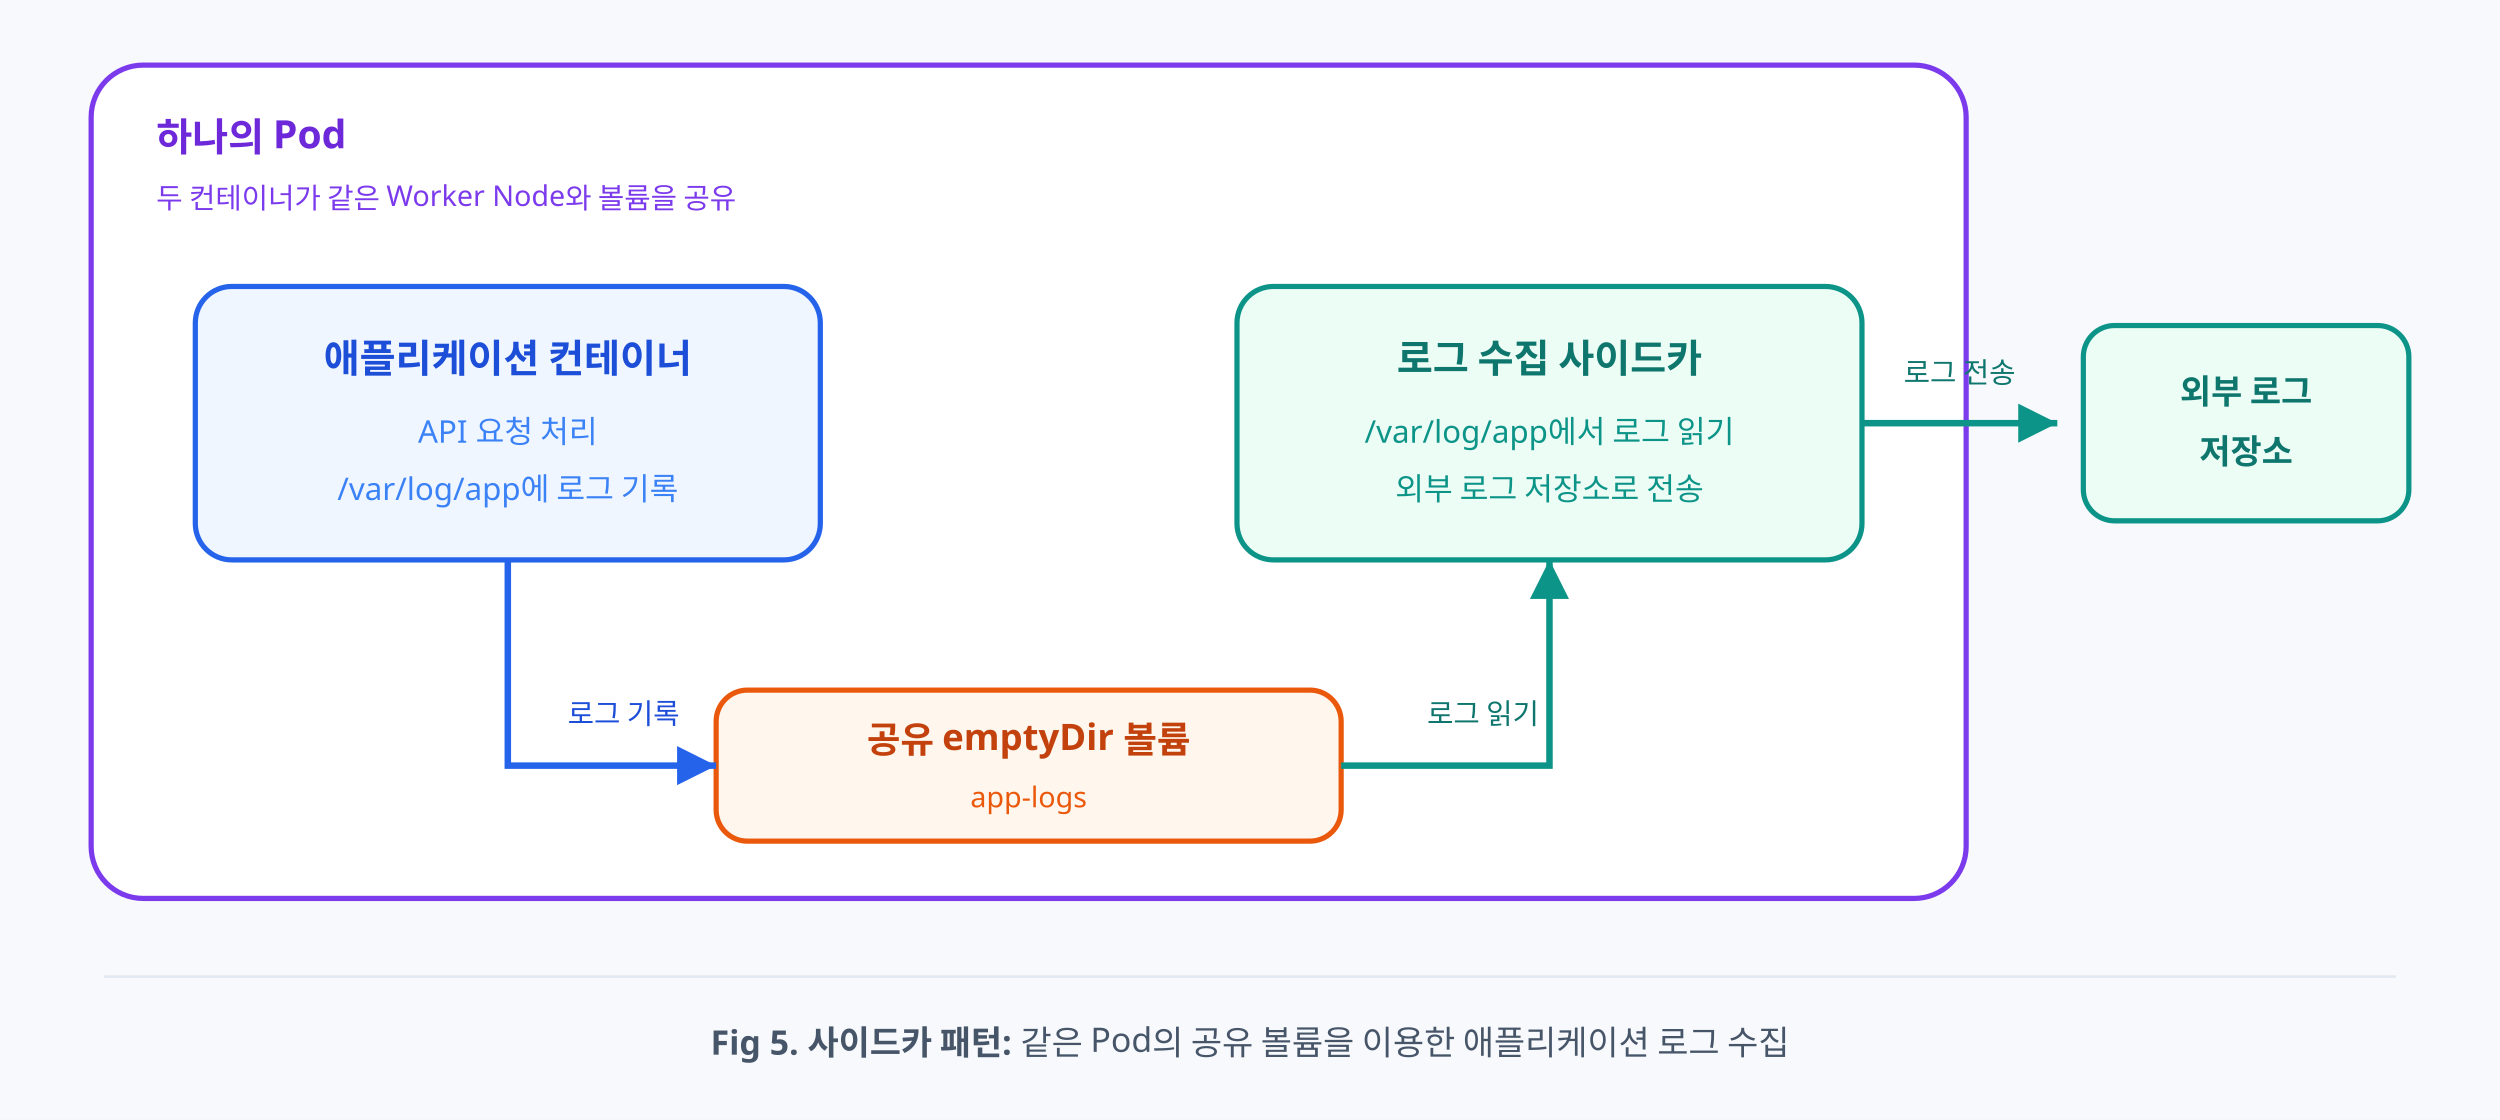
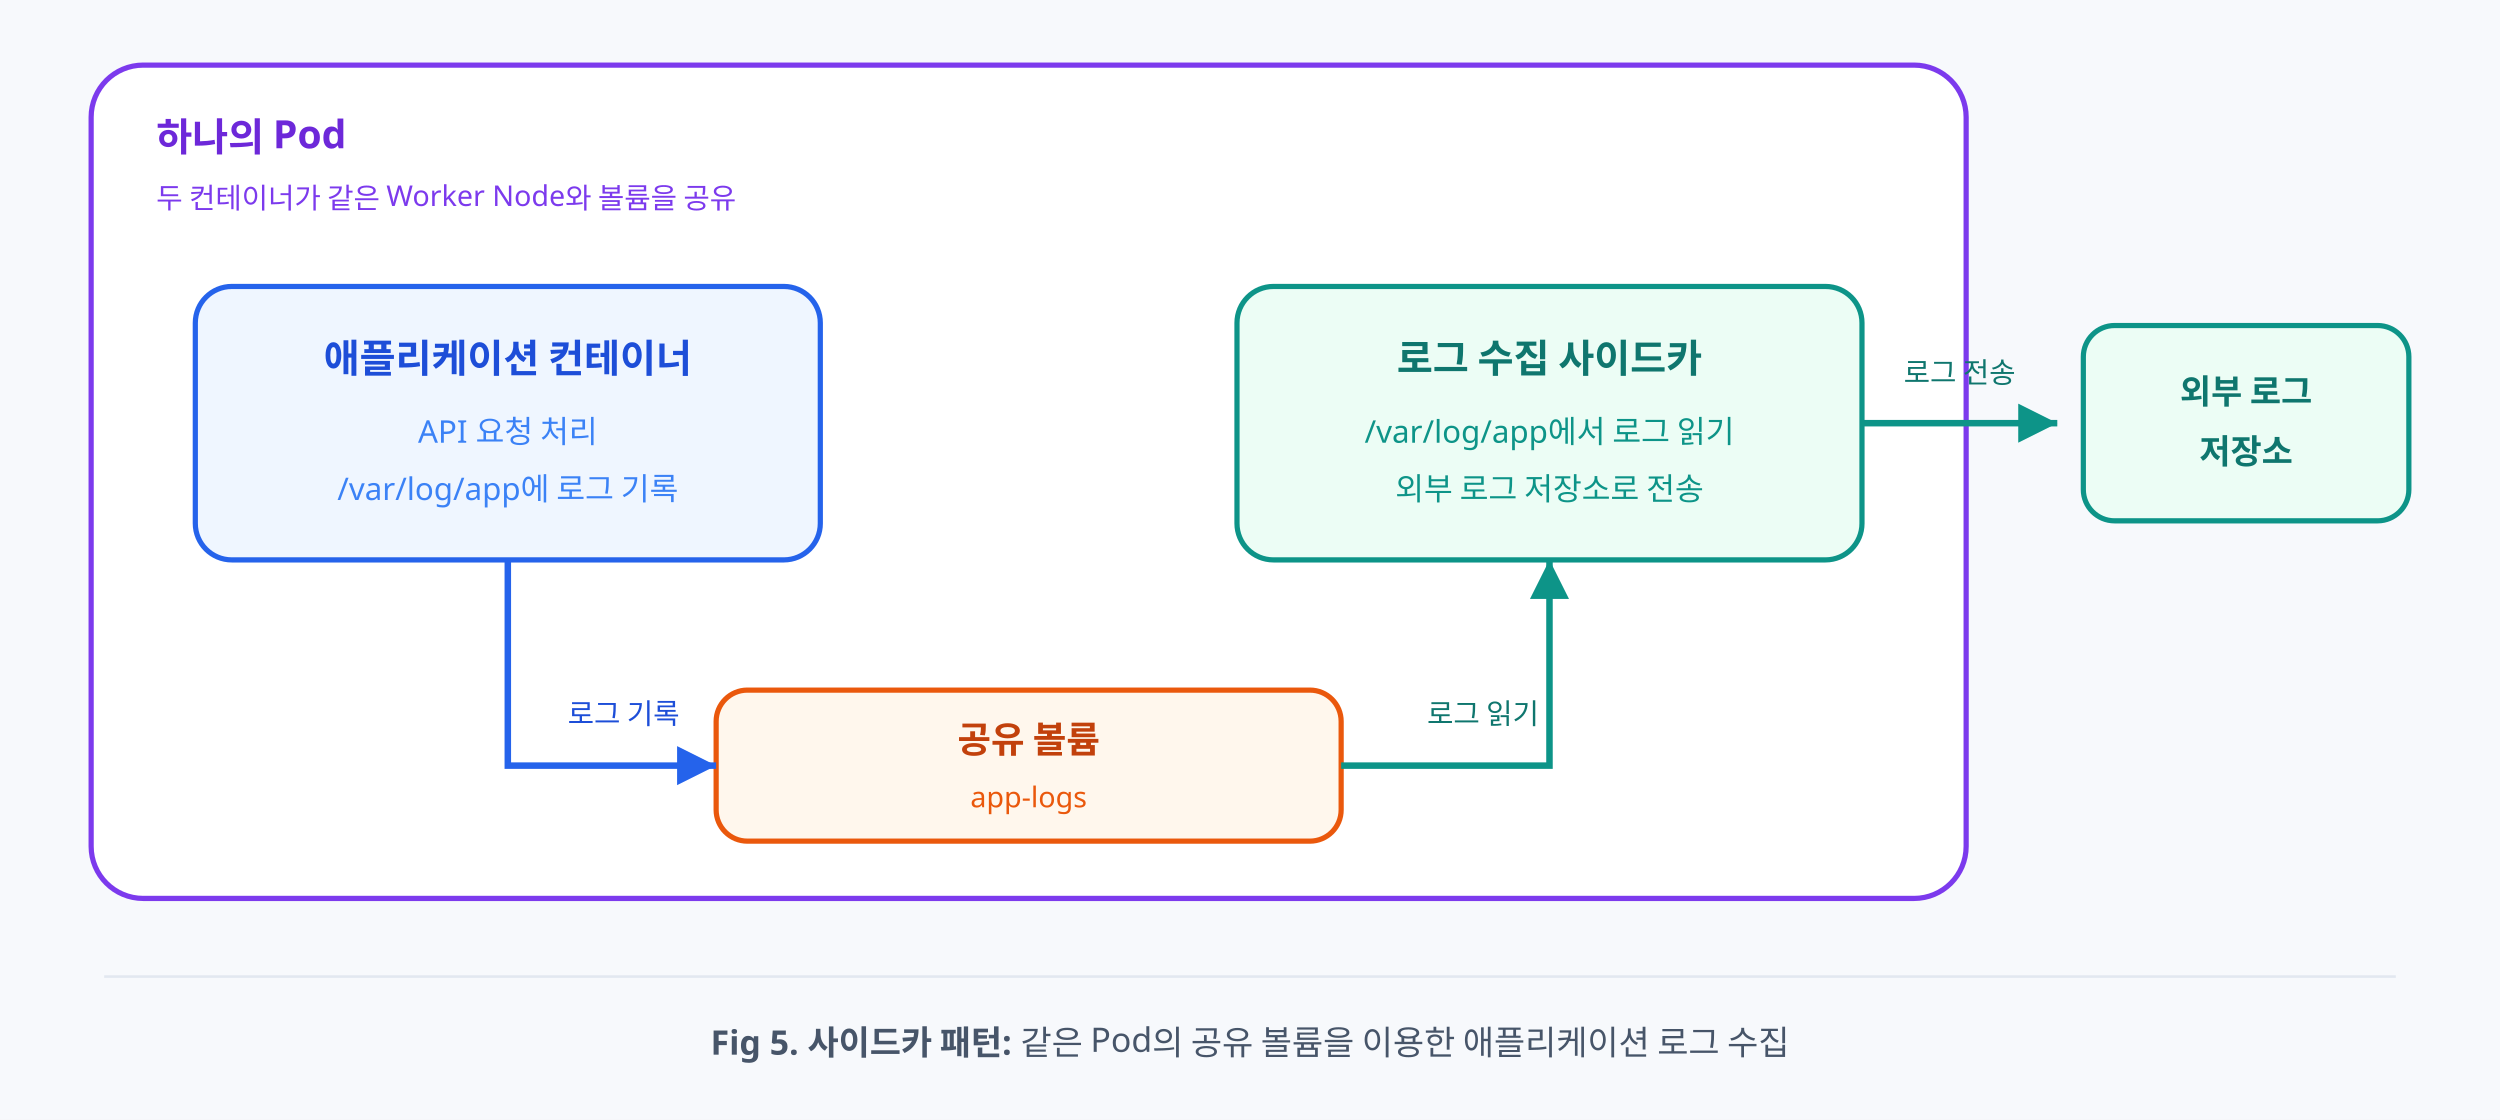
<svg xmlns="http://www.w3.org/2000/svg" width="960" height="430" viewBox="0 0 960 430">
  <rect width="960" height="430" fill="#F7F9FC" />
  <defs>
    <marker id="blue" markerWidth="8" markerHeight="8" refX="6" refY="3" orient="auto">
      <path d="M0,0 L6,3 L0,6 Z" fill="#2563EB" />
    </marker>
    <marker id="green" markerWidth="8" markerHeight="8" refX="6" refY="3" orient="auto">
      <path d="M0,0 L6,3 L0,6 Z" fill="#0D9488" />
    </marker>
  </defs>
  <rect x="35" y="25" width="720" height="320" rx="20" fill="#FFFFFF" stroke="#7C3AED" stroke-width="2" />
  <text x="60" y="58" font-family="Apple SD Gothic Neo, Noto Sans KR, sans-serif" font-size="15" fill="#6D28D9" font-weight="700">하나의 Pod</text>
  <text x="60" y="80" font-family="Apple SD Gothic Neo, Noto Sans KR, sans-serif" font-size="11" fill="#7C3AED">두 컨테이너가 같은 Worker Node와 볼륨을 공유</text>
  <rect x="75" y="110" width="240" height="105" rx="14" fill="#EFF6FF" stroke="#2563EB" stroke-width="2" />
  <text x="195" y="143" text-anchor="middle" font-family="Apple SD Gothic Neo, Noto Sans KR, sans-serif" font-size="15" fill="#1D4ED8" font-weight="700">애플리케이션 컨테이너</text>
  <text x="195" y="170" text-anchor="middle" font-family="Apple SD Gothic Neo, Noto Sans KR, sans-serif" font-size="12" fill="#3B82F6">API 요청 처리</text>
  <text x="195" y="192" text-anchor="middle" font-family="Apple SD Gothic Neo, Noto Sans KR, sans-serif" font-size="12" fill="#3B82F6">/var/log/app에 로그 기록</text>
  <rect x="475" y="110" width="240" height="105" rx="14" fill="#ECFDF5" stroke="#0D9488" stroke-width="2" />
  <text x="595" y="143" text-anchor="middle" font-family="Apple SD Gothic Neo, Noto Sans KR, sans-serif" font-size="15" fill="#0F766E" font-weight="700">로그 수집 사이드카</text>
  <text x="595" y="170" text-anchor="middle" font-family="Apple SD Gothic Neo, Noto Sans KR, sans-serif" font-size="12" fill="#0D9488">/var/log/app에서 로그 읽기</text>
  <text x="595" y="192" text-anchor="middle" font-family="Apple SD Gothic Neo, Noto Sans KR, sans-serif" font-size="12" fill="#0D9488">외부 로그 저장소로 전송</text>
  <rect x="275" y="265" width="240" height="58" rx="12" fill="#FFF7ED" stroke="#EA580C" stroke-width="2" />
-   <text x="395" y="289" text-anchor="middle" font-family="Apple SD Gothic Neo, Noto Sans KR, sans-serif" font-size="14" fill="#C2410C" font-weight="700">공유 emptyDir 볼륨</text>
+   <text x="395" y="289" text-anchor="middle" font-family="Apple SD Gothic Neo, Noto Sans KR, sans-serif" font-size="14" fill="#C2410C" font-weight="700">공유 볼륨</text>
  <text x="395" y="310" text-anchor="middle" font-family="Apple SD Gothic Neo, Noto Sans KR, sans-serif" font-size="11" fill="#EA580C">app-logs</text>
  <path d="M195 215 V294 H275" fill="none" stroke="#2563EB" stroke-width="2.5" marker-end="url(#blue)" />
  <text x="218" y="278" font-family="Apple SD Gothic Neo, Noto Sans KR, sans-serif" font-size="11" fill="#1D4ED8">로그 기록</text>
  <path d="M515 294 H595 V215" fill="none" stroke="#0D9488" stroke-width="2.5" marker-end="url(#green)" />
  <text x="548" y="278" font-family="Apple SD Gothic Neo, Noto Sans KR, sans-serif" font-size="11" fill="#0F766E">로그 읽기</text>
  <rect x="800" y="125" width="125" height="75" rx="12" fill="#ECFDF5" stroke="#0D9488" stroke-width="2" />
  <text x="862.5" y="155" text-anchor="middle" font-family="Apple SD Gothic Neo, Noto Sans KR, sans-serif" font-size="13" fill="#0F766E" font-weight="700">외부 로그</text>
  <text x="862.5" y="178" text-anchor="middle" font-family="Apple SD Gothic Neo, Noto Sans KR, sans-serif" font-size="13" fill="#0F766E" font-weight="700">저장소</text>
  <path d="M715 162.5 H790" fill="none" stroke="#0D9488" stroke-width="2.5" marker-end="url(#green)" />
  <text x="752.5" y="147" text-anchor="middle" font-family="Apple SD Gothic Neo, Noto Sans KR, sans-serif" font-size="11" fill="#0F766E">로그 전송</text>
  <line x1="40" y1="375" x2="920" y2="375" stroke="#E2E8F0" />
  <text x="480" y="405" text-anchor="middle" font-family="Apple SD Gothic Neo, Noto Sans KR, sans-serif" font-size="13" fill="#475569">
    <tspan font-weight="600">Fig 5. 사이드카 패턴:</tspan>
    <tspan> 같은 Pod의 공유 볼륨을 이용한 애플리케이션 로그 수집</tspan>
  </text>
</svg>
